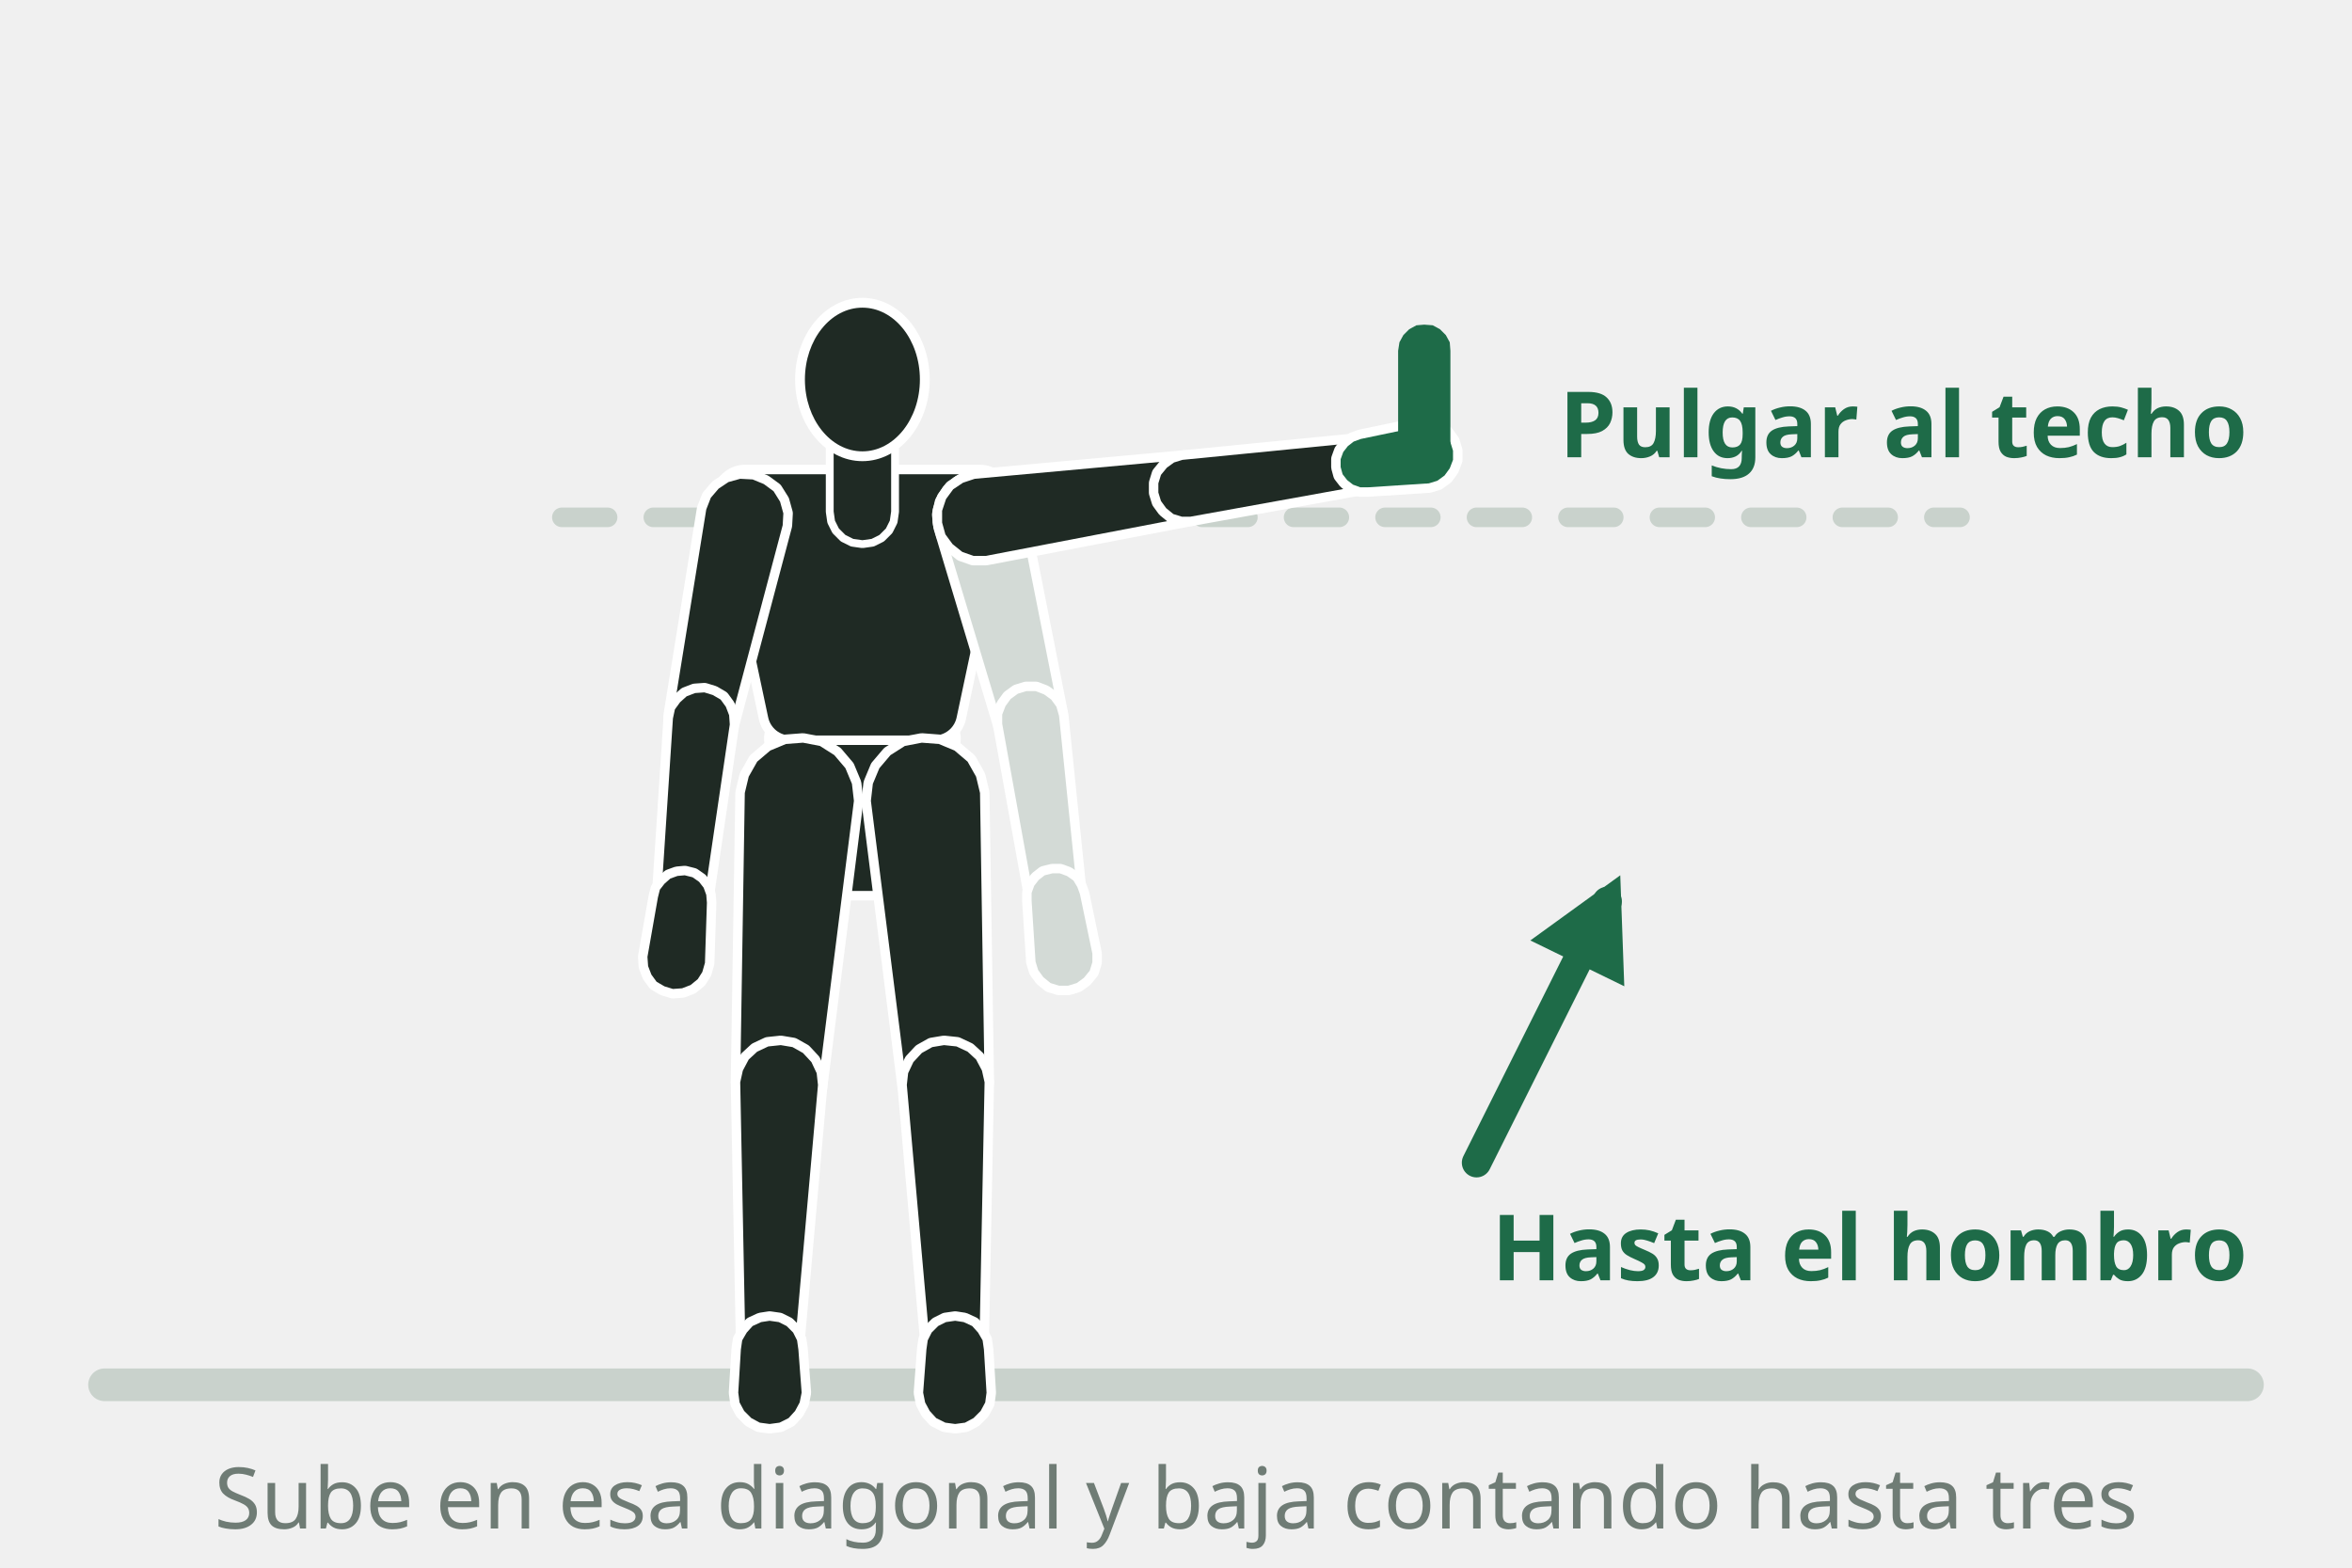
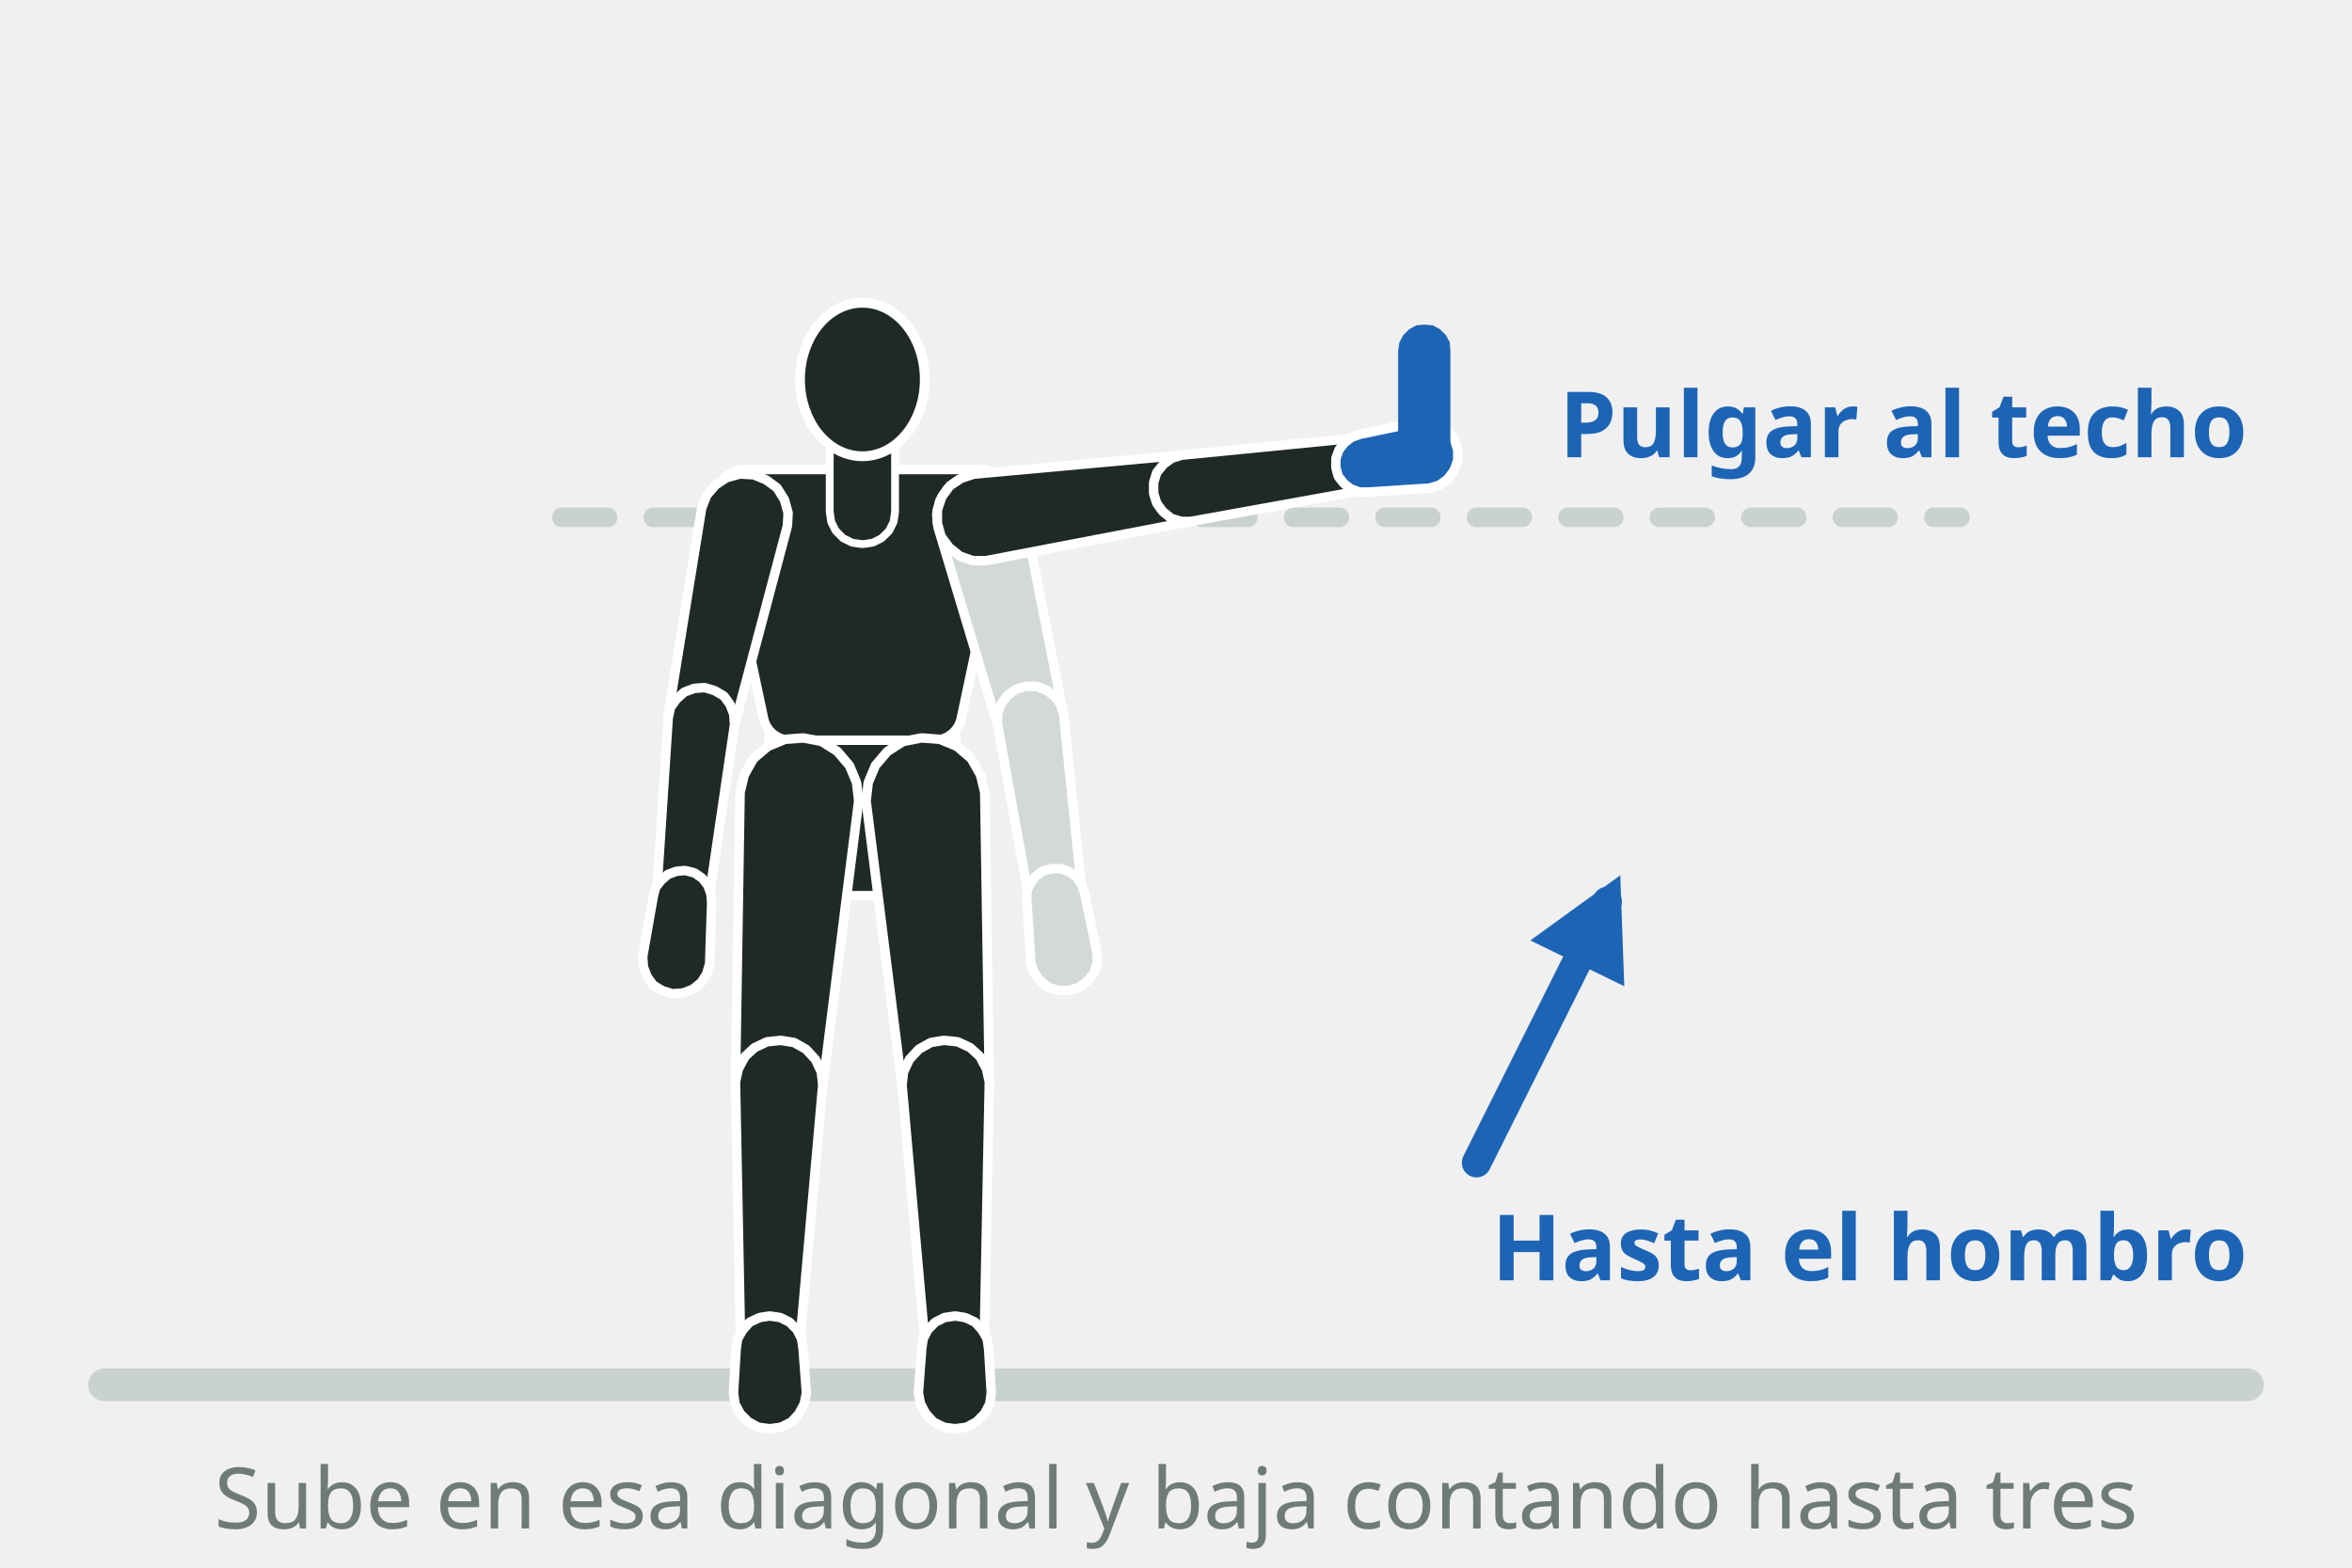
<svg xmlns="http://www.w3.org/2000/svg" viewBox="0 0 360 240" width="360" height="240" role="img" aria-label="De frente: el brazo sube recto hasta la altura del hombro con el pulgar al techo">
  <style>
-     .izq { font: 700 14px system-ui, sans-serif; fill: #1E6B48; text-anchor: start }
-     .der { font: 700 14px system-ui, sans-serif; fill: #1E6B48; text-anchor: end }
-     .cen { font: 700 14px system-ui, sans-serif; fill: #1E6B48; text-anchor: middle }
+     .izq { font: 700 14px system-ui, sans-serif; fill: #1D64B5; text-anchor: start }
+     .der { font: 700 14px system-ui, sans-serif; fill: #1D64B5; text-anchor: end }
+     .cen { font: 700 14px system-ui, sans-serif; fill: #1D64B5; text-anchor: middle }
    .mal { font: 700 14px system-ui, sans-serif; fill: #c4634f; text-anchor: middle }
    .pie { font: 400 13px system-ui, sans-serif; fill: #6f7c75; text-anchor: middle }
  </style>
  <line x1="16" y1="212" x2="344" y2="212" stroke="#c9d2cc" stroke-width="5" stroke-linecap="round" />
  <path d="M86.0 79.2 L300.0 79.2" stroke="#c9d2cc" stroke-width="3" stroke-dasharray="7 7" stroke-linecap="round" fill="none" />
  <path d="M121.9 113.1 L126.3 132.9 L137.7 132.9 L142.1 113.1 Z" fill="#ffffff" stroke="#ffffff" stroke-width="9.9" stroke-linejoin="round" />
  <path d="M121.9 113.1 L126.3 132.9 L137.7 132.9 L142.1 113.1 Z" fill="#1f2a24" stroke="#1f2a24" stroke-width="7.0" stroke-linejoin="round" />
  <path d="M114.0 76.1 L121.0 109.1 L143.0 109.1 L150.0 76.1 Z" fill="#ffffff" stroke="#ffffff" stroke-width="9.9" stroke-linejoin="round" />
  <path d="M114.0 76.1 L121.0 109.1 L143.0 109.1 L150.0 76.1 Z" fill="#1f2a24" stroke="#1f2a24" stroke-width="7.0" stroke-linejoin="round" />
  <path d="M136.4 64.7 L136.2 63.3 L135.6 62.1 L134.6 61.1 L133.4 60.5 L132.0 60.3 L130.6 60.5 L129.4 61.1 L128.4 62.1 L127.8 63.3 L127.6 64.7 L127.6 78.3 L127.8 79.7 L128.4 80.9 L129.4 81.9 L130.6 82.5 L132.0 82.7 L133.4 82.5 L134.6 81.9 L135.6 80.9 L136.2 79.7 L136.4 78.3 Z" fill="#ffffff" stroke="#ffffff" stroke-width="2.4" stroke-linejoin="round" />
  <path d="M136.4 64.7 L136.2 63.3 L135.6 62.1 L134.6 61.1 L133.4 60.5 L132.0 60.3 L130.6 60.5 L129.4 61.1 L128.4 62.1 L127.8 63.3 L127.6 64.7 L127.6 78.3 L127.8 79.7 L128.4 80.9 L129.4 81.9 L130.6 82.5 L132.0 82.7 L133.4 82.5 L134.6 81.9 L135.6 80.9 L136.2 79.7 L136.4 78.3 Z" fill="#1f2a24" />
  <ellipse cx="132.0" cy="58.1" rx="10.3" ry="12.5" fill="#ffffff" transform="rotate(0.0 132.0 58.1)" />
  <ellipse cx="132.0" cy="58.1" rx="8.8" ry="11.0" fill="#1f2a24" transform="rotate(0.0 132.0 58.1)" />
  <path d="M153.5 111.2 L154.0 112.5 L154.9 113.5 L156.1 114.2 L157.5 114.6 L158.8 114.4 L160.1 113.9 L161.1 113.0 L161.8 111.8 L162.1 110.5 L162.0 109.1 L155.8 77.8 L155.1 76.1 L153.9 74.7 L152.3 73.7 L150.5 73.3 L148.6 73.4 L146.9 74.2 L145.5 75.4 L144.5 77.0 L144.1 78.8 L144.3 80.6 Z" fill="#ffffff" stroke="#ffffff" stroke-width="2.9" stroke-linejoin="round" />
  <path d="M153.5 111.2 L154.0 112.5 L154.9 113.5 L156.1 114.2 L157.5 114.6 L158.8 114.4 L160.1 113.9 L161.1 113.0 L161.8 111.8 L162.1 110.5 L162.0 109.1 L155.8 77.8 L155.1 76.1 L153.9 74.7 L152.3 73.7 L150.5 73.3 L148.6 73.4 L146.9 74.2 L145.5 75.4 L144.5 77.0 L144.1 78.8 L144.3 80.6 Z" fill="#d3dad6" />
  <path d="M158.3 137.9 L158.6 138.8 L159.2 139.7 L160.0 140.3 L161.0 140.6 L162.0 140.7 L163.0 140.4 L163.9 139.8 L164.5 138.9 L164.8 138.0 L164.9 136.9 L162.1 109.6 L161.7 108.2 L160.9 107.1 L159.8 106.3 L158.5 105.8 L157.1 105.8 L155.8 106.2 L154.7 107.0 L153.9 108.1 L153.4 109.4 L153.4 110.8 Z" fill="#ffffff" stroke="#ffffff" stroke-width="2.9" stroke-linejoin="round" />
  <path d="M158.3 137.9 L158.6 138.8 L159.2 139.7 L160.0 140.3 L161.0 140.6 L162.0 140.7 L163.0 140.4 L163.9 139.8 L164.5 138.9 L164.8 138.0 L164.9 136.9 L162.1 109.6 L161.7 108.2 L160.9 107.1 L159.8 106.3 L158.5 105.8 L157.1 105.8 L155.8 106.2 L154.7 107.0 L153.9 108.1 L153.4 109.4 L153.4 110.8 Z" fill="#d3dad6" />
  <path d="M158.5 147.2 L158.9 148.5 L159.7 149.6 L160.8 150.5 L162.1 150.9 L163.5 150.9 L164.8 150.5 L165.9 149.7 L166.8 148.6 L167.2 147.3 L167.2 146.0 L165.3 136.9 L164.9 135.8 L164.3 134.8 L163.3 134.1 L162.2 133.7 L161.1 133.7 L159.9 134.0 L159.0 134.7 L158.3 135.6 L157.9 136.7 L157.9 137.9 Z" fill="#ffffff" stroke="#ffffff" stroke-width="2.9" stroke-linejoin="round" />
  <path d="M158.5 147.2 L158.9 148.5 L159.7 149.6 L160.8 150.5 L162.1 150.9 L163.5 150.9 L164.8 150.5 L165.9 149.7 L166.8 148.6 L167.2 147.3 L167.2 146.0 L165.3 136.9 L164.9 135.8 L164.3 134.8 L163.3 134.1 L162.2 133.7 L161.1 133.7 L159.9 134.0 L159.0 134.7 L158.3 135.6 L157.9 136.7 L157.9 137.9 Z" fill="#d3dad6" />
  <path d="M113.3 165.5 L113.5 167.3 L114.2 169.0 L115.4 170.4 L117.0 171.4 L118.8 171.8 L120.7 171.7 L122.4 170.9 L123.8 169.7 L124.8 168.1 L125.2 166.3 L130.7 122.6 L130.4 120.0 L129.4 117.6 L127.7 115.6 L125.5 114.2 L122.9 113.7 L120.3 113.9 L117.9 114.9 L115.9 116.6 L114.6 118.9 L114.0 121.4 Z" fill="#ffffff" stroke="#ffffff" stroke-width="2.9" stroke-linejoin="round" />
  <path d="M113.3 165.5 L113.5 167.3 L114.2 169.0 L115.4 170.4 L117.0 171.4 L118.8 171.8 L120.7 171.7 L122.4 170.9 L123.8 169.7 L124.8 168.1 L125.2 166.3 L130.7 122.6 L130.4 120.0 L129.4 117.6 L127.7 115.6 L125.5 114.2 L122.9 113.7 L120.3 113.9 L117.9 114.9 L115.9 116.6 L114.6 118.9 L114.0 121.4 Z" fill="#1f2a24" />
  <path d="M138.8 166.3 L139.2 168.1 L140.2 169.7 L141.6 170.9 L143.3 171.7 L145.2 171.8 L147.0 171.4 L148.6 170.4 L149.8 169.0 L150.5 167.3 L150.7 165.5 L150.0 121.4 L149.4 118.9 L148.1 116.6 L146.1 114.9 L143.7 113.9 L141.1 113.7 L138.5 114.2 L136.3 115.6 L134.6 117.6 L133.6 120.0 L133.3 122.6 Z" fill="#ffffff" stroke="#ffffff" stroke-width="2.9" stroke-linejoin="round" />
  <path d="M138.8 166.3 L139.2 168.1 L140.2 169.7 L141.6 170.9 L143.3 171.7 L145.2 171.8 L147.0 171.4 L148.6 170.4 L149.8 169.0 L150.5 167.3 L150.7 165.5 L150.0 121.4 L149.4 118.9 L148.1 116.6 L146.1 114.9 L143.7 113.9 L141.1 113.7 L138.5 114.2 L136.3 115.6 L134.6 117.6 L133.6 120.0 L133.3 122.6 Z" fill="#1f2a24" />
  <path d="M114.1 206.4 L114.2 207.6 L114.7 208.7 L115.5 209.5 L116.6 210.1 L117.7 210.3 L118.9 210.2 L119.9 209.7 L120.8 208.9 L121.3 207.8 L121.6 206.7 L125.2 166.1 L125.0 164.3 L124.2 162.6 L122.9 161.2 L121.3 160.3 L119.5 160.0 L117.6 160.2 L115.9 161.0 L114.6 162.2 L113.7 163.9 L113.3 165.7 Z" fill="#ffffff" stroke="#ffffff" stroke-width="2.9" stroke-linejoin="round" />
  <path d="M114.1 206.4 L114.2 207.6 L114.7 208.7 L115.5 209.5 L116.6 210.1 L117.7 210.3 L118.9 210.2 L119.9 209.7 L120.8 208.9 L121.3 207.8 L121.6 206.7 L125.2 166.1 L125.0 164.3 L124.2 162.6 L122.9 161.2 L121.3 160.3 L119.5 160.0 L117.6 160.2 L115.9 161.0 L114.6 162.2 L113.7 163.9 L113.3 165.7 Z" fill="#1f2a24" />
  <path d="M142.4 206.7 L142.7 207.8 L143.2 208.9 L144.1 209.7 L145.1 210.2 L146.3 210.3 L147.4 210.1 L148.5 209.5 L149.3 208.7 L149.8 207.6 L149.9 206.4 L150.7 165.7 L150.3 163.9 L149.4 162.2 L148.1 161.0 L146.4 160.2 L144.5 160.0 L142.7 160.3 L141.1 161.2 L139.8 162.6 L139.0 164.3 L138.8 166.1 Z" fill="#ffffff" stroke="#ffffff" stroke-width="2.9" stroke-linejoin="round" />
  <path d="M142.4 206.7 L142.7 207.8 L143.2 208.9 L144.1 209.7 L145.1 210.2 L146.3 210.3 L147.4 210.1 L148.5 209.5 L149.3 208.7 L149.8 207.6 L149.9 206.4 L150.7 165.7 L150.3 163.9 L149.4 162.2 L148.1 161.0 L146.4 160.2 L144.5 160.0 L142.7 160.3 L141.1 161.2 L139.8 162.6 L139.0 164.3 L138.8 166.1 Z" fill="#1f2a24" />
  <path d="M113.0 213.2 L113.2 214.7 L113.9 216.0 L115.0 217.1 L116.3 217.8 L117.8 218.0 L119.3 217.8 L120.7 217.1 L121.7 216.0 L122.4 214.7 L122.7 213.2 L122.2 206.6 L122.0 205.2 L121.4 204.0 L120.4 203.0 L119.2 202.4 L117.8 202.2 L116.5 202.4 L115.2 203.0 L114.3 204.0 L113.6 205.2 L113.4 206.6 Z" fill="#ffffff" stroke="#ffffff" stroke-width="2.9" stroke-linejoin="round" />
  <path d="M113.0 213.2 L113.2 214.7 L113.9 216.0 L115.0 217.1 L116.3 217.8 L117.8 218.0 L119.3 217.8 L120.7 217.1 L121.7 216.0 L122.4 214.7 L122.7 213.2 L122.2 206.6 L122.0 205.2 L121.4 204.0 L120.4 203.0 L119.2 202.4 L117.8 202.2 L116.5 202.4 L115.2 203.0 L114.3 204.0 L113.6 205.2 L113.4 206.6 Z" fill="#1f2a24" />
  <path d="M141.3 213.2 L141.6 214.7 L142.3 216.0 L143.3 217.1 L144.7 217.8 L146.2 218.0 L147.7 217.8 L149.0 217.1 L150.1 216.0 L150.8 214.7 L151.0 213.2 L150.6 206.6 L150.4 205.2 L149.7 204.0 L148.8 203.0 L147.5 202.4 L146.2 202.2 L144.8 202.4 L143.6 203.0 L142.6 204.0 L142.0 205.2 L141.8 206.6 Z" fill="#ffffff" stroke="#ffffff" stroke-width="2.9" stroke-linejoin="round" />
  <path d="M141.3 213.2 L141.6 214.7 L142.3 216.0 L143.3 217.1 L144.7 217.8 L146.2 218.0 L147.7 217.8 L149.0 217.1 L150.1 216.0 L150.8 214.7 L151.0 213.2 L150.6 206.6 L150.4 205.2 L149.7 204.0 L148.8 203.0 L147.5 202.4 L146.2 202.2 L144.8 202.4 L143.6 203.0 L142.6 204.0 L142.0 205.2 L141.8 206.6 Z" fill="#1f2a24" />
  <path d="M103.0 109.5 L103.0 110.9 L103.3 112.2 L104.1 113.4 L105.1 114.2 L106.4 114.7 L107.8 114.8 L109.1 114.4 L110.3 113.7 L111.1 112.6 L111.6 111.3 L119.8 80.4 L119.9 78.6 L119.4 76.8 L118.4 75.2 L116.9 74.1 L115.2 73.4 L113.3 73.3 L111.5 73.8 L110.0 74.8 L108.8 76.2 L108.1 78.0 Z" fill="#ffffff" stroke="#ffffff" stroke-width="2.9" stroke-linejoin="round" />
  <path d="M103.0 109.5 L103.0 110.9 L103.3 112.2 L104.1 113.4 L105.1 114.2 L106.4 114.7 L107.8 114.8 L109.1 114.4 L110.3 113.7 L111.1 112.6 L111.6 111.3 L119.8 80.4 L119.9 78.6 L119.4 76.8 L118.4 75.2 L116.9 74.1 L115.2 73.4 L113.3 73.3 L111.5 73.8 L110.0 74.8 L108.8 76.2 L108.1 78.0 Z" fill="#1f2a24" />
  <path d="M101.2 137.4 L101.2 138.4 L101.6 139.4 L102.2 140.2 L103.1 140.8 L104.1 141.0 L105.1 141.0 L106.1 140.6 L106.9 140.0 L107.5 139.1 L107.7 138.1 L111.7 110.9 L111.6 109.5 L111.1 108.2 L110.3 107.1 L109.1 106.4 L107.8 106.0 L106.4 106.1 L105.1 106.6 L104.1 107.5 L103.3 108.6 L103.0 110.0 Z" fill="#ffffff" stroke="#ffffff" stroke-width="2.9" stroke-linejoin="round" />
  <path d="M101.2 137.4 L101.2 138.4 L101.6 139.4 L102.2 140.2 L103.1 140.8 L104.1 141.0 L105.1 141.0 L106.1 140.6 L106.9 140.0 L107.5 139.1 L107.7 138.1 L111.7 110.9 L111.6 109.5 L111.1 108.2 L110.3 107.1 L109.1 106.4 L107.8 106.0 L106.4 106.1 L105.1 106.6 L104.1 107.5 L103.3 108.6 L103.0 110.0 Z" fill="#1f2a24" />
  <path d="M99.1 146.5 L99.2 147.9 L99.7 149.2 L100.5 150.3 L101.7 151.0 L103.0 151.4 L104.4 151.3 L105.7 150.8 L106.8 149.9 L107.5 148.8 L107.9 147.4 L108.2 138.2 L108.1 137.0 L107.7 135.9 L107.0 135.0 L106.0 134.3 L104.8 134.0 L103.7 134.1 L102.6 134.5 L101.7 135.3 L101.0 136.2 L100.7 137.4 Z" fill="#ffffff" stroke="#ffffff" stroke-width="2.9" stroke-linejoin="round" />
  <path d="M99.1 146.5 L99.2 147.9 L99.7 149.2 L100.5 150.3 L101.7 151.0 L103.0 151.4 L104.4 151.3 L105.7 150.8 L106.8 149.9 L107.5 148.8 L107.9 147.4 L108.2 138.2 L108.1 137.0 L107.7 135.9 L107.0 135.0 L106.0 134.3 L104.8 134.0 L103.7 134.1 L102.6 134.5 L101.7 135.3 L101.0 136.2 L100.7 137.4 Z" fill="#1f2a24" />
  <path d="M182.2 79.1 L183.6 78.7 L184.7 77.9 L185.5 76.8 L186.0 75.5 L186.0 74.2 L185.6 72.8 L184.8 71.7 L183.7 70.9 L182.4 70.4 L181.0 70.4 L149.2 73.3 L147.4 73.9 L145.9 74.9 L144.8 76.4 L144.2 78.2 L144.2 80.0 L144.7 81.8 L145.8 83.3 L147.3 84.5 L149.0 85.1 L150.9 85.1 Z" fill="#ffffff" stroke="#ffffff" stroke-width="2.9" stroke-linejoin="round" />
  <path d="M182.2 79.1 L183.6 78.7 L184.7 77.9 L185.5 76.8 L186.0 75.5 L186.0 74.2 L185.6 72.8 L184.8 71.7 L183.7 70.9 L182.4 70.4 L181.0 70.4 L149.2 73.3 L147.4 73.9 L145.9 74.9 L144.8 76.4 L144.2 78.2 L144.2 80.0 L144.7 81.8 L145.8 83.3 L147.3 84.5 L149.0 85.1 L150.9 85.1 Z" fill="#1f2a24" />
  <path d="M209.3 74.2 L210.3 73.9 L211.2 73.3 L211.8 72.5 L212.1 71.5 L212.1 70.5 L211.8 69.5 L211.2 68.7 L210.4 68.0 L209.4 67.7 L208.4 67.7 L181.0 70.4 L179.7 70.8 L178.6 71.6 L177.7 72.7 L177.3 74.0 L177.3 75.4 L177.7 76.7 L178.5 77.8 L179.6 78.7 L180.9 79.1 L182.2 79.1 Z" fill="#ffffff" stroke="#ffffff" stroke-width="2.9" stroke-linejoin="round" />
  <path d="M209.3 74.2 L210.3 73.9 L211.2 73.3 L211.8 72.5 L212.1 71.5 L212.1 70.5 L211.8 69.5 L211.2 68.7 L210.4 68.0 L209.4 67.7 L208.4 67.7 L181.0 70.4 L179.7 70.8 L178.6 71.6 L177.7 72.7 L177.3 74.0 L177.3 75.4 L177.7 76.7 L178.5 77.8 L179.6 78.7 L180.9 79.1 L182.2 79.1 Z" fill="#1f2a24" />
  <path d="M218.7 74.0 L220.0 73.6 L221.1 72.8 L221.9 71.7 L222.4 70.4 L222.4 69.0 L222.0 67.7 L221.2 66.6 L220.1 65.8 L218.8 65.3 L217.4 65.3 L208.3 67.2 L207.2 67.6 L206.3 68.3 L205.6 69.2 L205.2 70.3 L205.2 71.5 L205.5 72.6 L206.2 73.5 L207.1 74.2 L208.2 74.6 L209.4 74.6 Z" fill="#ffffff" stroke="#ffffff" stroke-width="2.9" stroke-linejoin="round" />
-   <path d="M218.7 74.0 L220.0 73.6 L221.1 72.8 L221.9 71.7 L222.4 70.4 L222.4 69.0 L222.0 67.7 L221.2 66.6 L220.1 65.8 L218.8 65.3 L217.4 65.3 L208.3 67.2 L207.2 67.6 L206.3 68.3 L205.6 69.2 L205.2 70.3 L205.2 71.5 L205.5 72.6 L206.2 73.5 L207.1 74.2 L208.2 74.6 L209.4 74.6 Z" fill="#1E6B48" />
-   <path d="M222.0 53.7 L221.9 52.4 L221.3 51.3 L220.4 50.4 L219.3 49.8 L218.0 49.7 L216.8 49.8 L215.7 50.4 L214.8 51.3 L214.2 52.4 L214.0 53.7 L214.0 69.7 L214.2 70.9 L214.8 72.0 L215.7 72.9 L216.8 73.5 L218.0 73.7 L219.3 73.5 L220.4 72.9 L221.3 72.0 L221.9 70.9 L222.0 69.7 Z" fill="#1E6B48" />
-   <path d="M226 178 L246 138" stroke="#1E6B48" stroke-width="4.5" fill="none" stroke-linecap="round" />
-   <path d="M248.0 134.0 l-8 15 h16 z" fill="#1E6B48" transform="rotate(26 248.0 134.0)" />
+   <path d="M218.7 74.0 L220.0 73.6 L221.1 72.8 L221.9 71.7 L222.4 70.4 L222.4 69.0 L222.0 67.7 L221.2 66.6 L220.1 65.8 L218.8 65.3 L217.4 65.3 L208.3 67.2 L207.2 67.6 L206.3 68.3 L205.6 69.2 L205.2 70.3 L205.2 71.5 L205.5 72.6 L206.2 73.5 L207.1 74.2 L208.2 74.6 L209.4 74.6 Z" fill="#1D64B5" />
+   <path d="M222.0 53.7 L221.9 52.4 L221.3 51.3 L220.4 50.4 L219.3 49.8 L218.0 49.7 L216.8 49.8 L215.7 50.4 L214.8 51.3 L214.2 52.4 L214.0 53.7 L214.0 69.7 L214.2 70.9 L214.8 72.0 L215.7 72.9 L216.8 73.5 L218.0 73.7 L219.3 73.5 L220.4 72.9 L221.3 72.0 L221.9 70.9 L222.0 69.7 Z" fill="#1D64B5" />
+   <path d="M226 178 L246 138" stroke="#1D64B5" stroke-width="4.5" fill="none" stroke-linecap="round" />
+   <path d="M248.0 134.0 l-8 15 h16 z" fill="#1D64B5" transform="rotate(26 248.0 134.0)" />
  <text class="der" x="344" y="70">Pulgar al techo</text>
  <text class="der" x="344" y="196">Hasta el hombro</text>
  <text class="pie" x="180" y="234">Sube en esa diagonal y baja contando hasta tres</text>
</svg>
